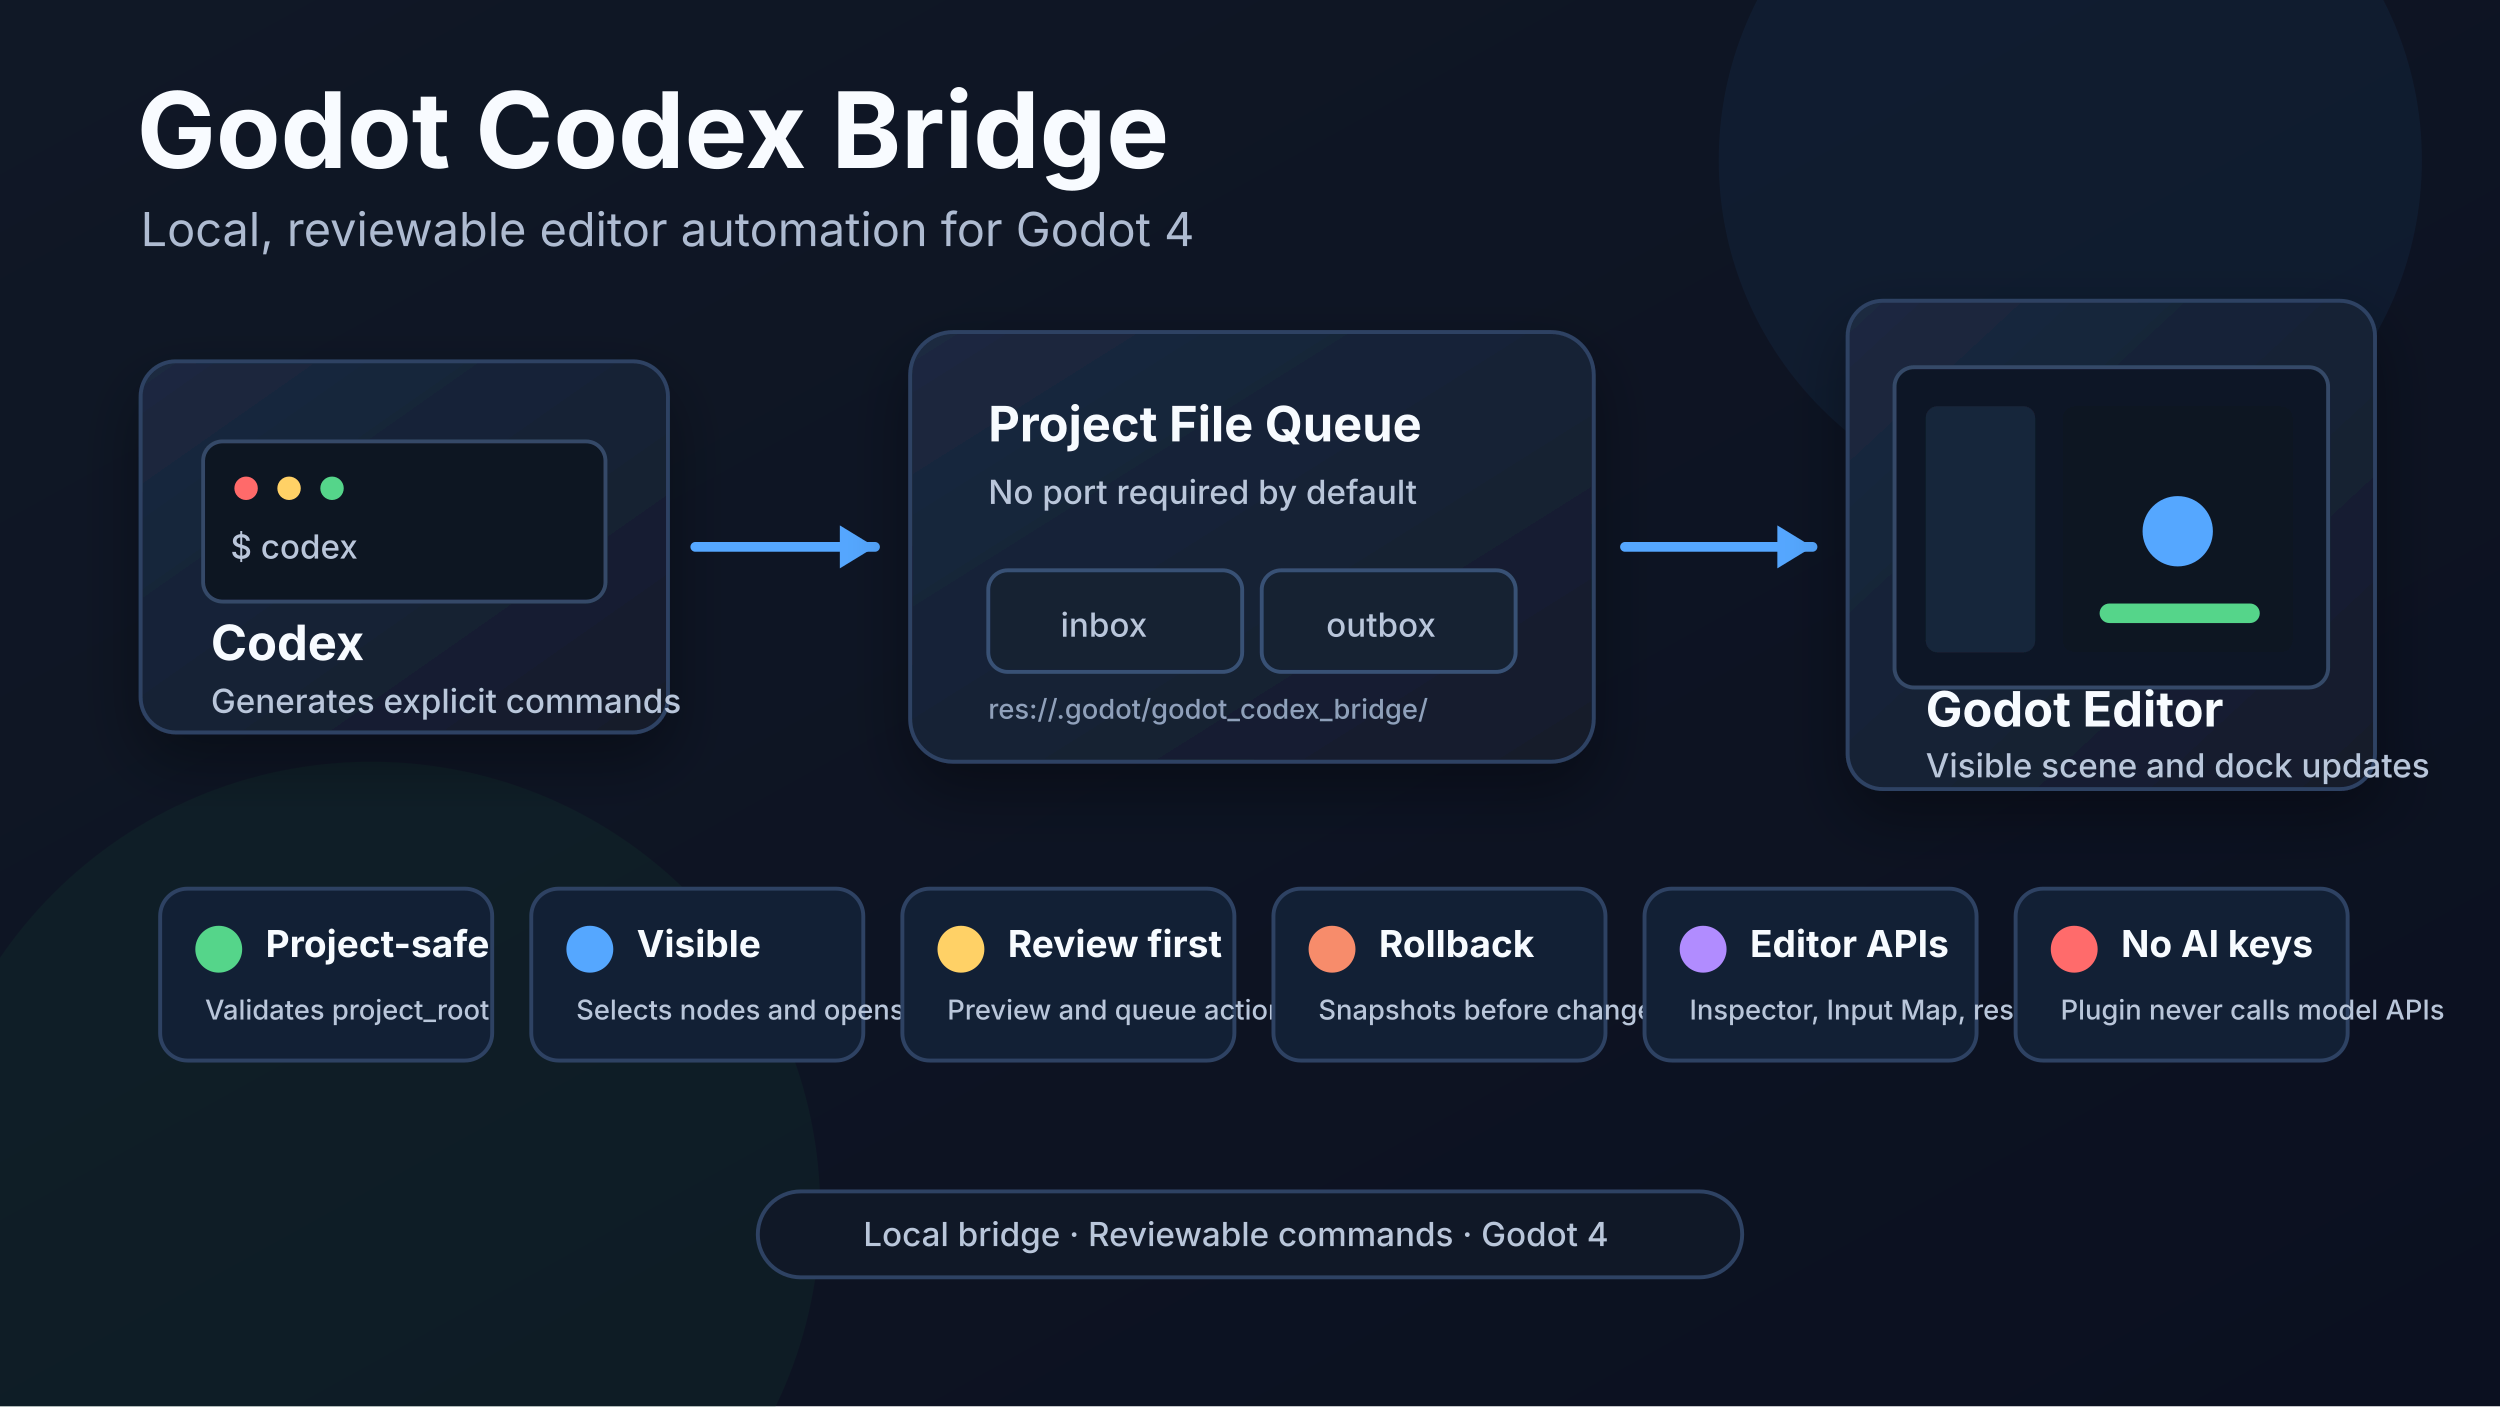
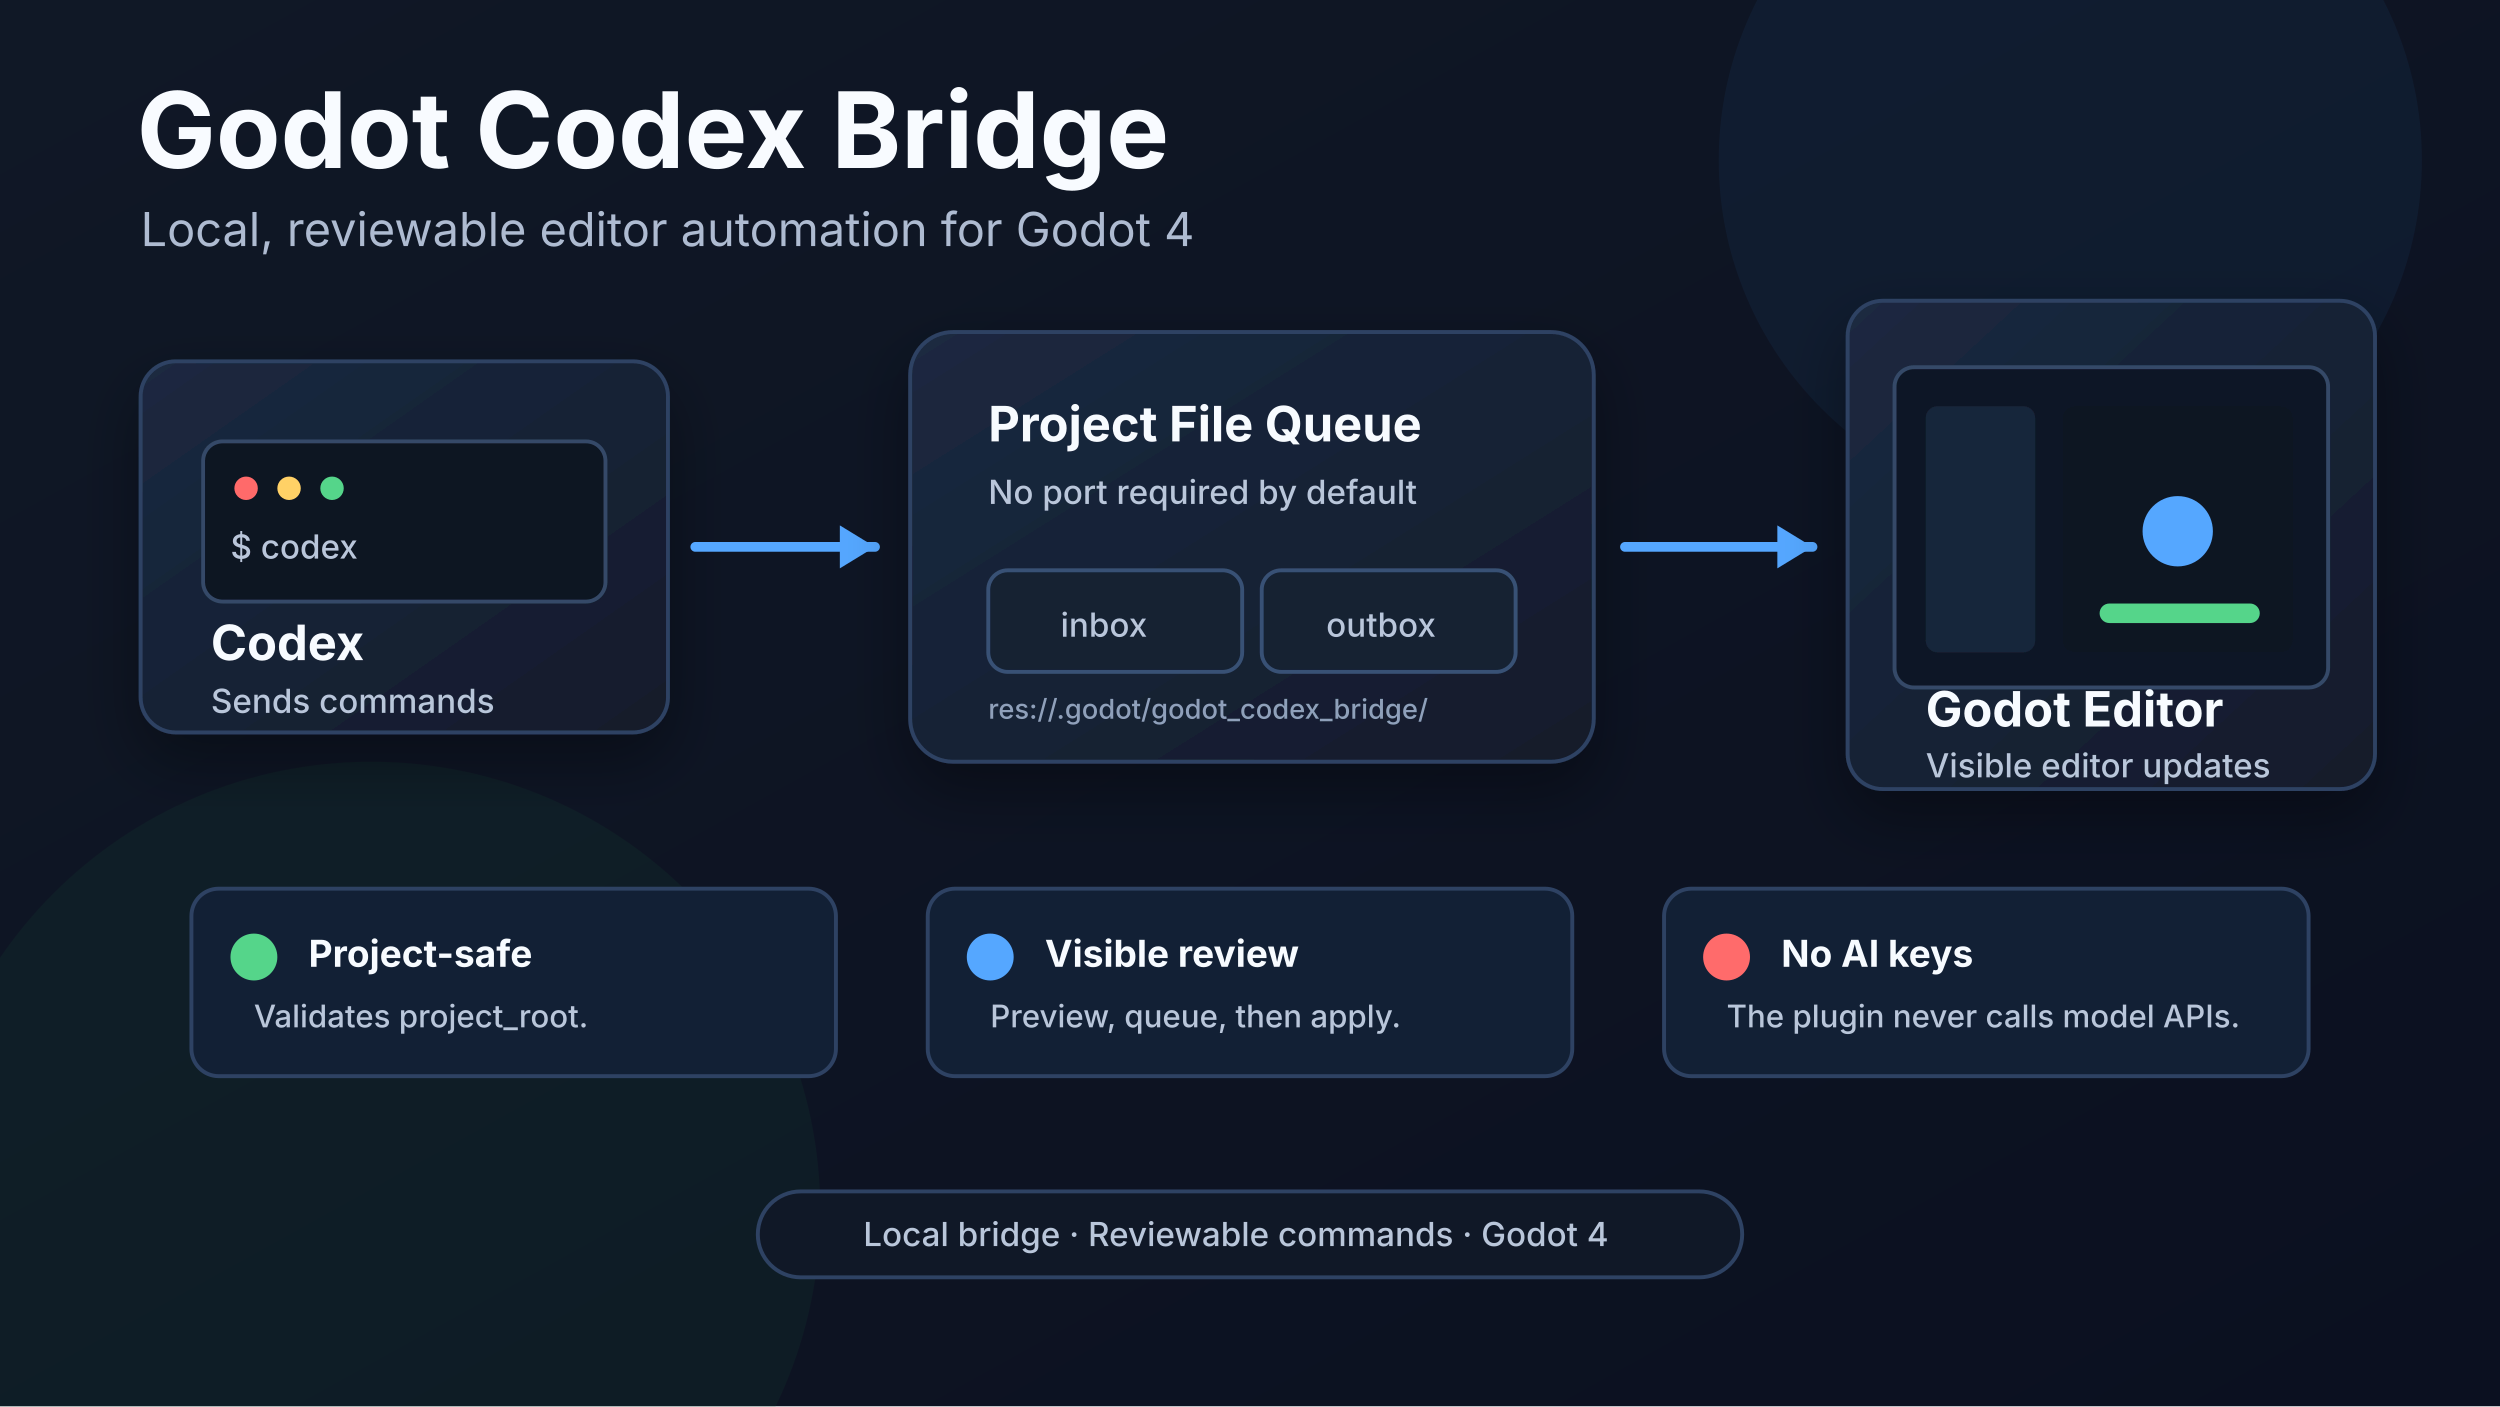
<svg xmlns="http://www.w3.org/2000/svg" width="1280" height="720" viewBox="0 0 1280 720" role="img" aria-labelledby="title desc">
  <defs>
    <linearGradient id="bg" x1="0" x2="1" y1="0" y2="1">
      <stop offset="0%" stop-color="#101826" />
      <stop offset="100%" stop-color="#0b1020" />
    </linearGradient>
    <linearGradient id="panel" x1="0" x2="1" y1="0" y2="1">
      <stop offset="0%" stop-color="#1b2940" />
      <stop offset="100%" stop-color="#121b2b" />
    </linearGradient>
    <filter id="shadow" x="-20%" y="-20%" width="140%" height="140%">
      <feDropShadow dx="0" dy="14" stdDeviation="16" flood-color="#000000" flood-opacity="0.35" />
    </filter>
    <style>
      .title { font: 700 54px -apple-system, BlinkMacSystemFont, "Segoe UI", sans-serif; fill: #f8fbff; }
      .subtitle { font: 400 24px -apple-system, BlinkMacSystemFont, "Segoe UI", sans-serif; fill: #aebbd1; }
      .label { font: 700 25px -apple-system, BlinkMacSystemFont, "Segoe UI", sans-serif; fill: #f7fbff; }
      .small { font: 500 17px -apple-system, BlinkMacSystemFont, "Segoe UI", sans-serif; fill: #b9c6da; }
      .tiny { font: 500 14px -apple-system, BlinkMacSystemFont, "Segoe UI", sans-serif; fill: #8fa0ba; }
      .cardTitle { font: 700 19px -apple-system, BlinkMacSystemFont, "Segoe UI", sans-serif; fill: #f7fbff; }
-       .cardText { font: 500 14px -apple-system, BlinkMacSystemFont, "Segoe UI", sans-serif; fill: #b9c6da; }
+       .cardText { font: 500 16px -apple-system, BlinkMacSystemFont, "Segoe UI", sans-serif; fill: #b9c6da; }
      .stroke { stroke: #2e4263; stroke-width: 2; }
      .accent { fill: #55d58a; }
      .blue { fill: #55a7ff; }
      .muted { fill: #263650; }
    </style>
  </defs>
  <rect width="1280" height="720" fill="url(#bg)" />
  <circle cx="1060" cy="82" r="180" fill="#17375d" opacity="0.22" />
  <circle cx="190" cy="620" r="230" fill="#175d3a" opacity="0.12" />
  <text x="70" y="86" class="title">Godot Codex Bridge</text>
  <text x="72" y="126" class="subtitle">Local, reviewable editor automation for Godot 4</text>
  <g filter="url(#shadow)">
    <rect x="72" y="185" width="270" height="190" rx="18" fill="url(#panel)" class="stroke" />
    <rect x="104" y="226" width="206" height="82" rx="10" fill="#0d1320" stroke="#344967" stroke-width="2" />
    <circle cx="126" cy="250" r="6" fill="#ff6b6b" />
    <circle cx="148" cy="250" r="6" fill="#ffd166" />
    <circle cx="170" cy="250" r="6" fill="#55d58a" />
    <text x="118" y="286" class="small">$ codex</text>
    <text x="108" y="338" class="label">Codex</text>
-     <text x="108" y="365" class="small">Generates explicit commands</text>
+     <text x="108" y="365" class="small">Sends commands</text>
  </g>
  <path d="M356 280 C398 280 406 280 448 280" fill="none" stroke="#55a7ff" stroke-width="5" stroke-linecap="round" />
  <path d="M448 280 L430 269 L430 291 Z" fill="#55a7ff" />
  <g filter="url(#shadow)">
    <rect x="466" y="170" width="350" height="220" rx="22" fill="url(#panel)" class="stroke" />
    <text x="506" y="226" class="label">Project File Queue</text>
    <text x="506" y="258" class="small">No port required by default</text>
    <rect x="506" y="292" width="130" height="52" rx="10" fill="#132033" stroke="#395174" stroke-width="2" />
    <text x="543" y="326" class="small">inbox</text>
    <rect x="646" y="292" width="130" height="52" rx="10" fill="#132033" stroke="#395174" stroke-width="2" />
    <text x="679" y="326" class="small">outbox</text>
    <text x="506" y="368" class="tiny">res://.godot/godot_codex_bridge/</text>
  </g>
  <path d="M832 280 C874 280 886 280 928 280" fill="none" stroke="#55a7ff" stroke-width="5" stroke-linecap="round" />
  <path d="M928 280 L910 269 L910 291 Z" fill="#55a7ff" />
  <g filter="url(#shadow)">
    <rect x="946" y="154" width="270" height="250" rx="18" fill="url(#panel)" class="stroke" />
    <rect x="970" y="188" width="222" height="164" rx="10" fill="#101827" stroke="#344967" stroke-width="2" />
    <rect x="986" y="208" width="56" height="126" rx="6" fill="#17253a" />
    <rect x="1056" y="208" width="118" height="126" rx="6" fill="#0d1624" />
    <circle cx="1115" cy="272" r="18" class="blue" />
    <rect x="1075" y="309" width="82" height="10" rx="5" class="accent" />
    <text x="986" y="372" class="label">Godot Editor</text>
-     <text x="986" y="398" class="small">Visible scene and dock updates</text>
+     <text x="986" y="398" class="small">Visible editor updates</text>
  </g>
  <g>
-     <rect x="82" y="455" width="170" height="88" rx="14" fill="#122035" stroke="#2e4263" stroke-width="2" />
-     <circle cx="112" cy="486" r="12" class="accent" />
-     <text x="136" y="490" class="cardTitle">Project-safe</text>
-     <text x="105" y="522" class="cardText">Validates project_root</text>
-     <rect x="272" y="455" width="170" height="88" rx="14" fill="#122035" stroke="#2e4263" stroke-width="2" />
-     <circle cx="302" cy="486" r="12" class="blue" />
-     <text x="326" y="490" class="cardTitle">Visible</text>
-     <text x="295" y="522" class="cardText">Selects nodes and opens scenes</text>
-     <rect x="462" y="455" width="170" height="88" rx="14" fill="#122035" stroke="#2e4263" stroke-width="2" />
-     <circle cx="492" cy="486" r="12" fill="#ffd166" />
-     <text x="516" y="490" class="cardTitle">Review first</text>
-     <text x="485" y="522" class="cardText">Preview and queue actions</text>
-     <rect x="652" y="455" width="170" height="88" rx="14" fill="#122035" stroke="#2e4263" stroke-width="2" />
-     <circle cx="682" cy="486" r="12" fill="#f78c6b" />
-     <text x="706" y="490" class="cardTitle">Rollback</text>
-     <text x="675" y="522" class="cardText">Snapshots before changes</text>
-     <rect x="842" y="455" width="170" height="88" rx="14" fill="#122035" stroke="#2e4263" stroke-width="2" />
-     <circle cx="872" cy="486" r="12" fill="#b18cff" />
-     <text x="896" y="490" class="cardTitle">Editor APIs</text>
-     <text x="865" y="522" class="cardText">Inspector, Input Map, resources</text>
-     <rect x="1032" y="455" width="170" height="88" rx="14" fill="#122035" stroke="#2e4263" stroke-width="2" />
-     <circle cx="1062" cy="486" r="12" fill="#ff6b6b" />
-     <text x="1086" y="490" class="cardTitle">No AI keys</text>
-     <text x="1055" y="522" class="cardText">Plugin never calls model APIs</text>
+     <rect x="98" y="455" width="330" height="96" rx="14" fill="#122035" stroke="#2e4263" stroke-width="2" />
+     <circle cx="130" cy="490" r="12" class="accent" />
+     <text x="158" y="495" class="cardTitle">Project-safe</text>
+     <text x="130" y="526" class="cardText">Validates project_root.</text>
+     <rect x="475" y="455" width="330" height="96" rx="14" fill="#122035" stroke="#2e4263" stroke-width="2" />
+     <circle cx="507" cy="490" r="12" class="blue" />
+     <text x="535" y="495" class="cardTitle">Visible review</text>
+     <text x="507" y="526" class="cardText">Preview, queue, then apply.</text>
+     <rect x="852" y="455" width="330" height="96" rx="14" fill="#122035" stroke="#2e4263" stroke-width="2" />
+     <circle cx="884" cy="490" r="12" fill="#ff6b6b" />
+     <text x="912" y="495" class="cardTitle">No AI keys</text>
+     <text x="884" y="526" class="cardText">The plugin never calls model APIs.</text>
  </g>
  <rect x="388" y="610" width="504" height="44" rx="22" fill="#101827" stroke="#2e4263" stroke-width="2" />
  <text x="442" y="638" class="small">Local bridge · Reviewable commands · Godot 4</text>
</svg>
